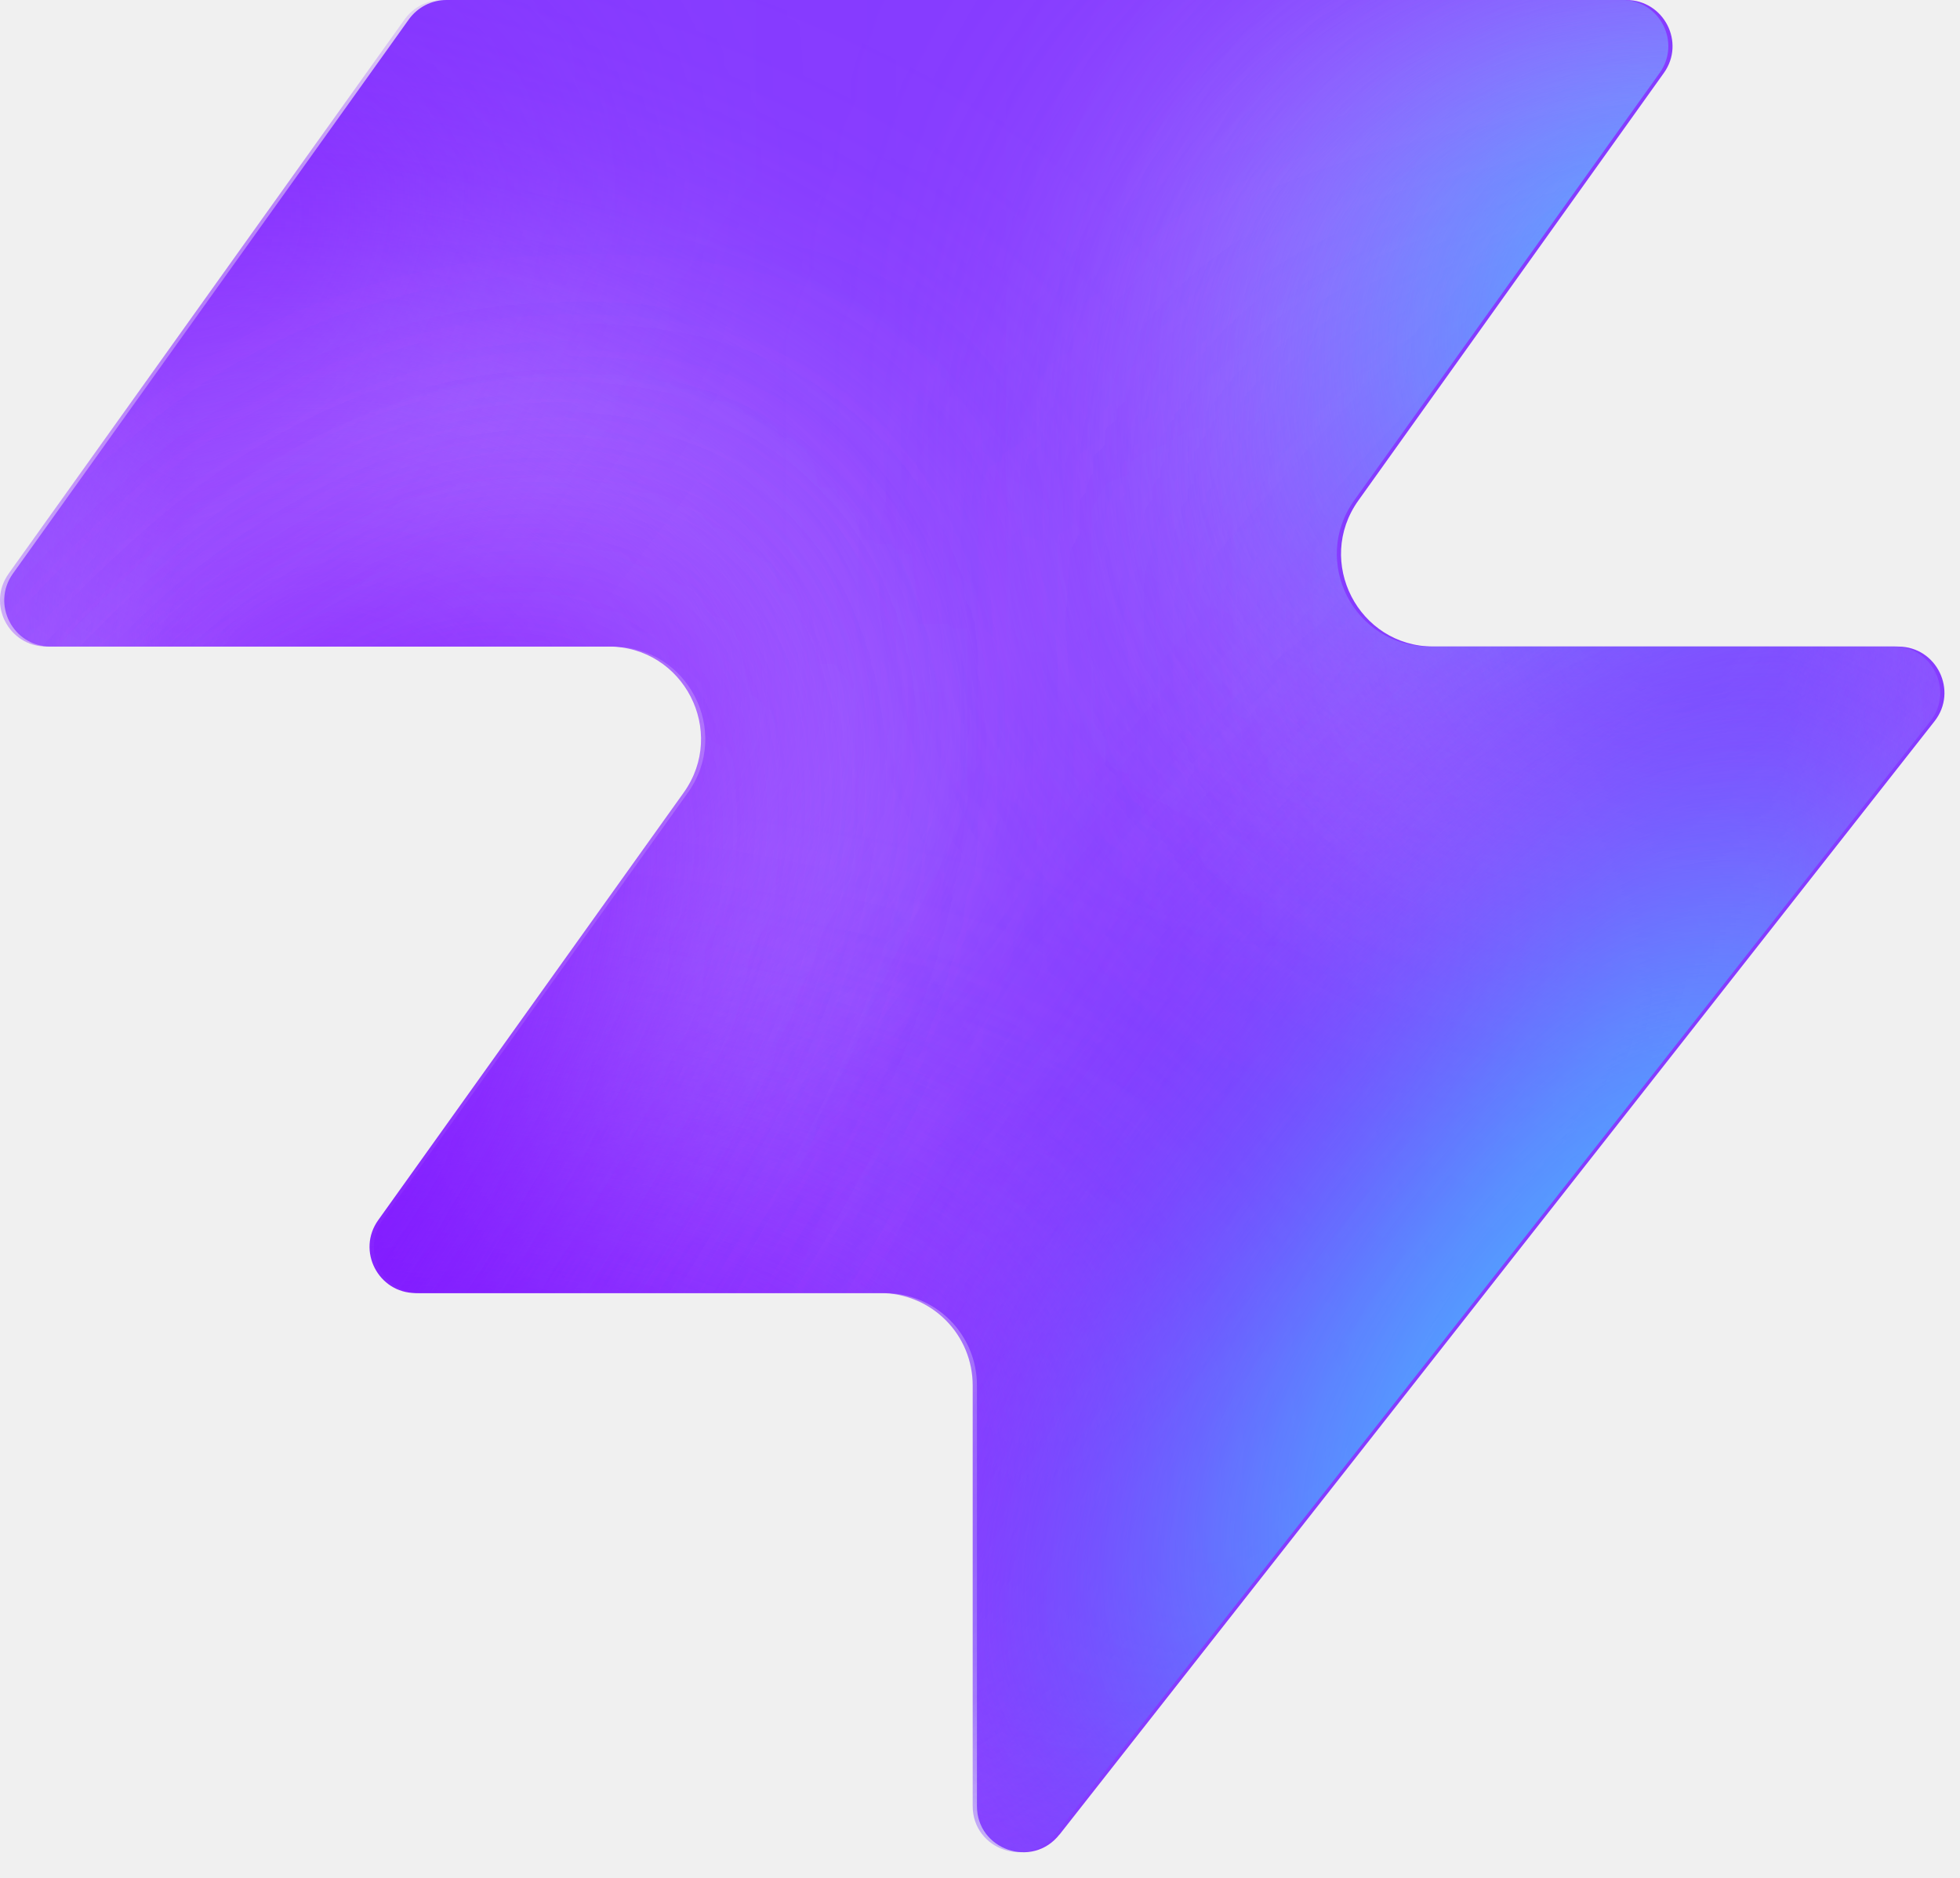
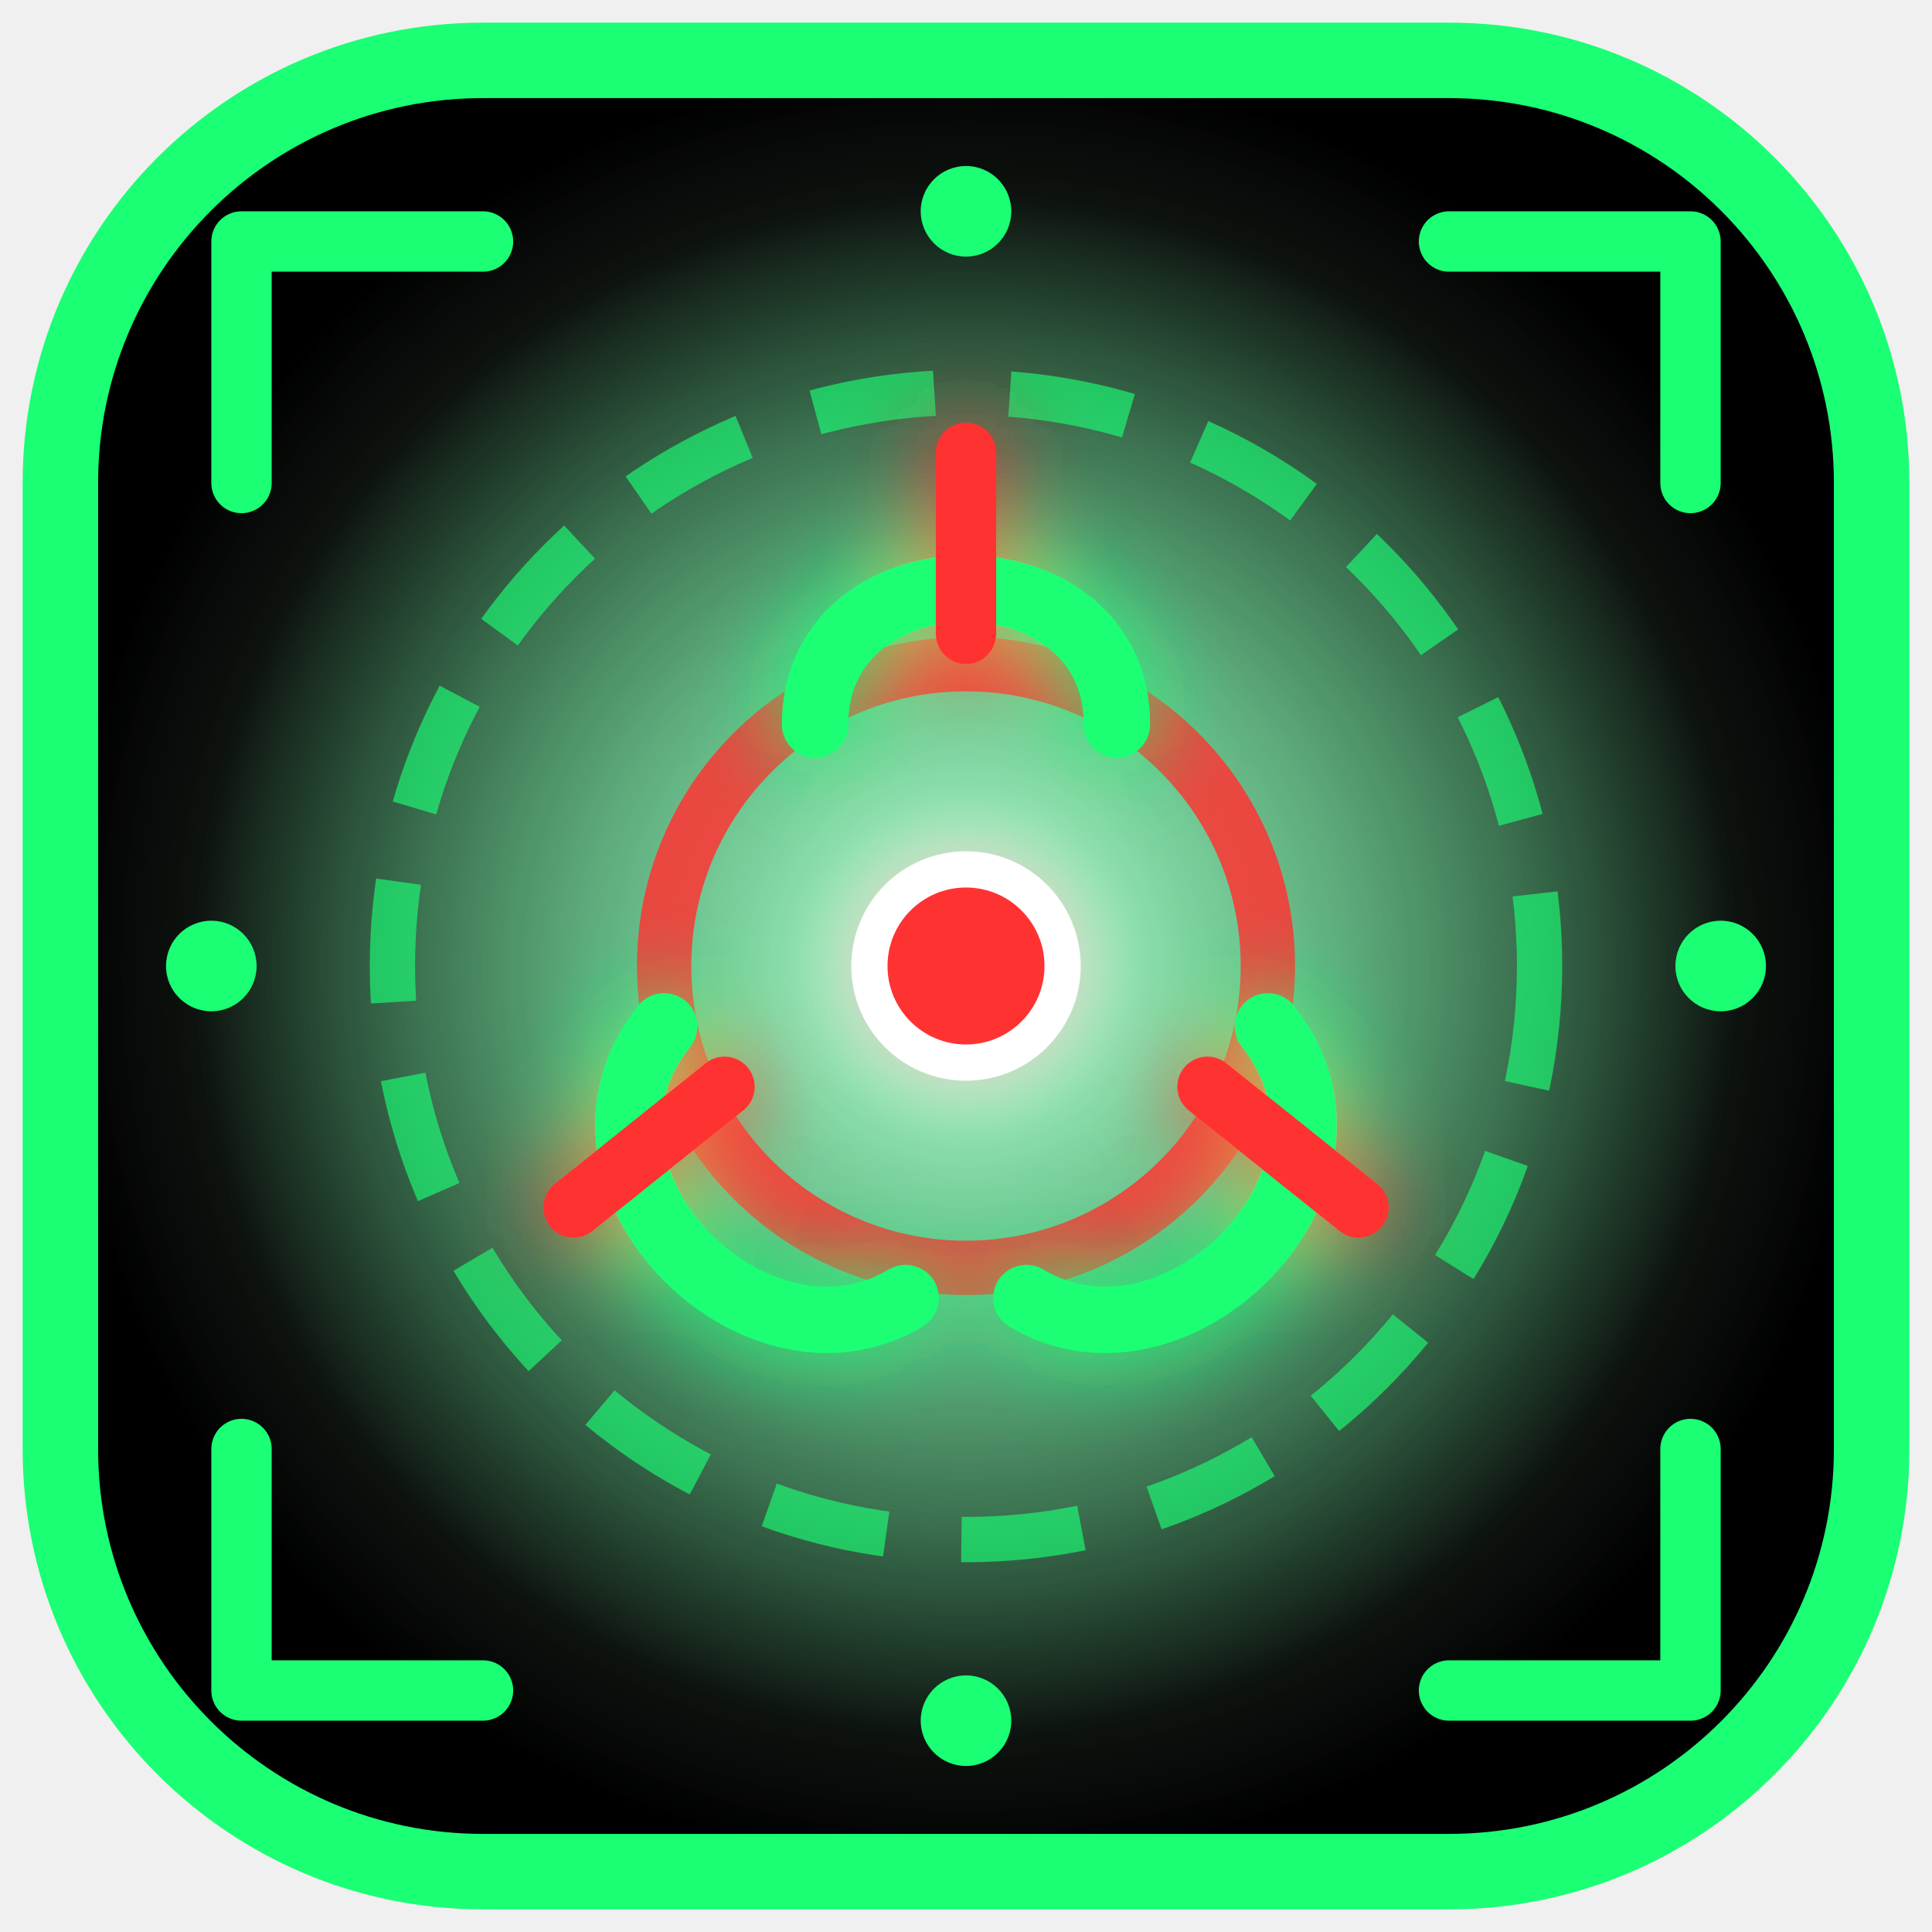
- <svg xmlns="http://www.w3.org/2000/svg" width="48" height="46" fill="none" viewBox="0 0 48 46">
-   <path fill="#863bff" d="M25.946 44.938c-.664.845-2.021.375-2.021-.698V33.937a2.26 2.26 0 0 0-2.262-2.262H10.287c-.92 0-1.456-1.04-.92-1.788l7.48-10.471c1.07-1.497 0-3.578-1.842-3.578H1.237c-.92 0-1.456-1.04-.92-1.788L10.013.474c.214-.297.556-.474.92-.474h28.894c.92 0 1.456 1.04.92 1.788l-7.48 10.471c-1.07 1.498 0 3.579 1.842 3.579h11.377c.943 0 1.473 1.088.89 1.83L25.947 44.94z" style="fill:#863bff;fill:color(display-p3 .525 .23 1);fill-opacity:1" />
-   <mask id="a" width="48" height="46" x="0" y="0" maskUnits="userSpaceOnUse" style="mask-type:alpha">
-     <path fill="#000" d="M25.842 44.938c-.664.844-2.021.375-2.021-.698V33.937a2.26 2.26 0 0 0-2.262-2.262H10.183c-.92 0-1.456-1.04-.92-1.788l7.48-10.471c1.07-1.498 0-3.579-1.842-3.579H1.133c-.92 0-1.456-1.04-.92-1.787L9.91.473c.214-.297.556-.474.92-.474h28.894c.92 0 1.456 1.04.92 1.788l-7.48 10.471c-1.07 1.498 0 3.578 1.842 3.578h11.377c.943 0 1.473 1.088.89 1.832L25.843 44.94z" style="fill:#000;fill-opacity:1" />
-   </mask>
-   <g mask="url(#a)">
-     <g filter="url(#b)">
-       <ellipse cx="5.508" cy="14.704" fill="#ede6ff" rx="5.508" ry="14.704" style="fill:#ede6ff;fill:color(display-p3 .927 .903 1);fill-opacity:1" transform="matrix(.00324 1 1 -.00324 -4.47 31.516)" />
-     </g>
-     <g filter="url(#c)">
-       <ellipse cx="10.399" cy="29.851" fill="#ede6ff" rx="10.399" ry="29.851" style="fill:#ede6ff;fill:color(display-p3 .927 .903 1);fill-opacity:1" transform="matrix(.00324 1 1 -.00324 -39.328 7.883)" />
-     </g>
-     <g filter="url(#d)">
-       <ellipse cx="5.508" cy="30.487" fill="#7e14ff" rx="5.508" ry="30.487" style="fill:#7e14ff;fill:color(display-p3 .492 .077 1);fill-opacity:1" transform="rotate(89.814 -25.913 -14.639)scale(1 -1)" />
-     </g>
-     <g filter="url(#e)">
-       <ellipse cx="5.508" cy="30.599" fill="#7e14ff" rx="5.508" ry="30.599" style="fill:#7e14ff;fill:color(display-p3 .492 .077 1);fill-opacity:1" transform="rotate(89.814 -32.644 -3.334)scale(1 -1)" />
-     </g>
-     <g filter="url(#f)">
-       <ellipse cx="5.508" cy="30.599" fill="#7e14ff" rx="5.508" ry="30.599" style="fill:#7e14ff;fill:color(display-p3 .492 .077 1);fill-opacity:1" transform="matrix(.00324 1 1 -.00324 -34.34 30.47)" />
-     </g>
-     <g filter="url(#g)">
-       <ellipse cx="14.072" cy="22.078" fill="#ede6ff" rx="14.072" ry="22.078" style="fill:#ede6ff;fill:color(display-p3 .927 .903 1);fill-opacity:1" transform="rotate(93.35 24.506 48.493)scale(-1 1)" />
-     </g>
-     <g filter="url(#h)">
-       <ellipse cx="3.47" cy="21.501" fill="#7e14ff" rx="3.47" ry="21.501" style="fill:#7e14ff;fill:color(display-p3 .492 .077 1);fill-opacity:1" transform="rotate(89.009 28.708 47.59)scale(-1 1)" />
-     </g>
-     <g filter="url(#i)">
-       <ellipse cx="3.47" cy="21.501" fill="#7e14ff" rx="3.47" ry="21.501" style="fill:#7e14ff;fill:color(display-p3 .492 .077 1);fill-opacity:1" transform="rotate(89.009 28.708 47.59)scale(-1 1)" />
-     </g>
-     <g filter="url(#j)">
-       <ellipse cx=".387" cy="8.972" fill="#7e14ff" rx="4.407" ry="29.108" style="fill:#7e14ff;fill:color(display-p3 .492 .077 1);fill-opacity:1" transform="rotate(39.51 .387 8.972)" />
-     </g>
-     <g filter="url(#k)">
-       <ellipse cx="47.523" cy="-6.092" fill="#7e14ff" rx="4.407" ry="29.108" style="fill:#7e14ff;fill:color(display-p3 .492 .077 1);fill-opacity:1" transform="rotate(37.892 47.523 -6.092)" />
-     </g>
-     <g filter="url(#l)">
-       <ellipse cx="41.412" cy="6.333" fill="#47bfff" rx="5.971" ry="9.665" style="fill:#47bfff;fill:color(display-p3 .28 .748 1);fill-opacity:1" transform="rotate(37.892 41.412 6.333)" />
-     </g>
-     <g filter="url(#m)">
-       <ellipse cx="-1.879" cy="38.332" fill="#7e14ff" rx="4.407" ry="29.108" style="fill:#7e14ff;fill:color(display-p3 .492 .077 1);fill-opacity:1" transform="rotate(37.892 -1.88 38.332)" />
-     </g>
-     <g filter="url(#n)">
-       <ellipse cx="-1.879" cy="38.332" fill="#7e14ff" rx="4.407" ry="29.108" style="fill:#7e14ff;fill:color(display-p3 .492 .077 1);fill-opacity:1" transform="rotate(37.892 -1.88 38.332)" />
-     </g>
-     <g filter="url(#o)">
-       <ellipse cx="35.651" cy="29.907" fill="#7e14ff" rx="4.407" ry="29.108" style="fill:#7e14ff;fill:color(display-p3 .492 .077 1);fill-opacity:1" transform="rotate(37.892 35.651 29.907)" />
-     </g>
-     <g filter="url(#p)">
-       <ellipse cx="38.418" cy="32.4" fill="#47bfff" rx="5.971" ry="15.297" style="fill:#47bfff;fill:color(display-p3 .28 .748 1);fill-opacity:1" transform="rotate(37.892 38.418 32.4)" />
-     </g>
-   </g>
+ <svg xmlns="http://www.w3.org/2000/svg" viewBox="0 0 64 64" width="64" height="64" fill="none">
  <defs>
-     <filter id="b" width="60.045" height="41.654" x="-19.77" y="16.149" color-interpolation-filters="sRGB" filterUnits="userSpaceOnUse">
-       <feFlood flood-opacity="0" result="BackgroundImageFix" />
-       <feBlend in="SourceGraphic" in2="BackgroundImageFix" result="shape" />
-       <feGaussianBlur result="effect1_foregroundBlur_2002_17158" stdDeviation="7.659" />
-     </filter>
-     <filter id="c" width="90.34" height="51.437" x="-54.613" y="-7.533" color-interpolation-filters="sRGB" filterUnits="userSpaceOnUse">
-       <feFlood flood-opacity="0" result="BackgroundImageFix" />
-       <feBlend in="SourceGraphic" in2="BackgroundImageFix" result="shape" />
-       <feGaussianBlur result="effect1_foregroundBlur_2002_17158" stdDeviation="7.659" />
-     </filter>
-     <filter id="d" width="79.355" height="29.4" x="-49.64" y="2.03" color-interpolation-filters="sRGB" filterUnits="userSpaceOnUse">
-       <feFlood flood-opacity="0" result="BackgroundImageFix" />
-       <feBlend in="SourceGraphic" in2="BackgroundImageFix" result="shape" />
-       <feGaussianBlur result="effect1_foregroundBlur_2002_17158" stdDeviation="4.596" />
-     </filter>
-     <filter id="e" width="79.579" height="29.4" x="-45.045" y="20.029" color-interpolation-filters="sRGB" filterUnits="userSpaceOnUse">
-       <feFlood flood-opacity="0" result="BackgroundImageFix" />
-       <feBlend in="SourceGraphic" in2="BackgroundImageFix" result="shape" />
-       <feGaussianBlur result="effect1_foregroundBlur_2002_17158" stdDeviation="4.596" />
-     </filter>
-     <filter id="f" width="79.579" height="29.4" x="-43.513" y="21.178" color-interpolation-filters="sRGB" filterUnits="userSpaceOnUse">
-       <feFlood flood-opacity="0" result="BackgroundImageFix" />
-       <feBlend in="SourceGraphic" in2="BackgroundImageFix" result="shape" />
-       <feGaussianBlur result="effect1_foregroundBlur_2002_17158" stdDeviation="4.596" />
-     </filter>
-     <filter id="g" width="74.749" height="58.852" x="15.756" y="-17.901" color-interpolation-filters="sRGB" filterUnits="userSpaceOnUse">
-       <feFlood flood-opacity="0" result="BackgroundImageFix" />
-       <feBlend in="SourceGraphic" in2="BackgroundImageFix" result="shape" />
-       <feGaussianBlur result="effect1_foregroundBlur_2002_17158" stdDeviation="7.659" />
-     </filter>
-     <filter id="h" width="61.377" height="25.362" x="23.548" y="2.284" color-interpolation-filters="sRGB" filterUnits="userSpaceOnUse">
-       <feFlood flood-opacity="0" result="BackgroundImageFix" />
-       <feBlend in="SourceGraphic" in2="BackgroundImageFix" result="shape" />
-       <feGaussianBlur result="effect1_foregroundBlur_2002_17158" stdDeviation="4.596" />
-     </filter>
-     <filter id="i" width="61.377" height="25.362" x="23.548" y="2.284" color-interpolation-filters="sRGB" filterUnits="userSpaceOnUse">
-       <feFlood flood-opacity="0" result="BackgroundImageFix" />
-       <feBlend in="SourceGraphic" in2="BackgroundImageFix" result="shape" />
-       <feGaussianBlur result="effect1_foregroundBlur_2002_17158" stdDeviation="4.596" />
-     </filter>
-     <filter id="j" width="56.045" height="63.649" x="-27.636" y="-22.853" color-interpolation-filters="sRGB" filterUnits="userSpaceOnUse">
-       <feFlood flood-opacity="0" result="BackgroundImageFix" />
-       <feBlend in="SourceGraphic" in2="BackgroundImageFix" result="shape" />
-       <feGaussianBlur result="effect1_foregroundBlur_2002_17158" stdDeviation="4.596" />
-     </filter>
-     <filter id="k" width="54.814" height="64.646" x="20.116" y="-38.415" color-interpolation-filters="sRGB" filterUnits="userSpaceOnUse">
-       <feFlood flood-opacity="0" result="BackgroundImageFix" />
-       <feBlend in="SourceGraphic" in2="BackgroundImageFix" result="shape" />
-       <feGaussianBlur result="effect1_foregroundBlur_2002_17158" stdDeviation="4.596" />
-     </filter>
-     <filter id="l" width="33.541" height="35.313" x="24.641" y="-11.323" color-interpolation-filters="sRGB" filterUnits="userSpaceOnUse">
-       <feFlood flood-opacity="0" result="BackgroundImageFix" />
-       <feBlend in="SourceGraphic" in2="BackgroundImageFix" result="shape" />
-       <feGaussianBlur result="effect1_foregroundBlur_2002_17158" stdDeviation="4.596" />
-     </filter>
-     <filter id="m" width="54.814" height="64.646" x="-29.286" y="6.009" color-interpolation-filters="sRGB" filterUnits="userSpaceOnUse">
-       <feFlood flood-opacity="0" result="BackgroundImageFix" />
-       <feBlend in="SourceGraphic" in2="BackgroundImageFix" result="shape" />
-       <feGaussianBlur result="effect1_foregroundBlur_2002_17158" stdDeviation="4.596" />
-     </filter>
-     <filter id="n" width="54.814" height="64.646" x="-29.286" y="6.009" color-interpolation-filters="sRGB" filterUnits="userSpaceOnUse">
-       <feFlood flood-opacity="0" result="BackgroundImageFix" />
-       <feBlend in="SourceGraphic" in2="BackgroundImageFix" result="shape" />
-       <feGaussianBlur result="effect1_foregroundBlur_2002_17158" stdDeviation="4.596" />
-     </filter>
-     <filter id="o" width="54.814" height="64.646" x="8.244" y="-2.416" color-interpolation-filters="sRGB" filterUnits="userSpaceOnUse">
-       <feFlood flood-opacity="0" result="BackgroundImageFix" />
-       <feBlend in="SourceGraphic" in2="BackgroundImageFix" result="shape" />
-       <feGaussianBlur result="effect1_foregroundBlur_2002_17158" stdDeviation="4.596" />
-     </filter>
-     <filter id="p" width="39.409" height="43.623" x="18.713" y="10.588" color-interpolation-filters="sRGB" filterUnits="userSpaceOnUse">
-       <feFlood flood-opacity="0" result="BackgroundImageFix" />
-       <feBlend in="SourceGraphic" in2="BackgroundImageFix" result="shape" />
-       <feGaussianBlur result="effect1_foregroundBlur_2002_17158" stdDeviation="4.596" />
+     <radialGradient id="nodezero-glow" cx="50%" cy="50%" r="50%">
+       <stop offset="0%" stop-color="#1aff74" stop-opacity="0.35" />
+       <stop offset="85%" stop-color="#020804" stop-opacity="0.95" />
+       <stop offset="100%" stop-color="#000000" stop-opacity="1" />
+     </radialGradient>
+     <filter id="badge-glow" x="-20%" y="-20%" width="140%" height="140%">
+       <feGaussianBlur stdDeviation="1.5" result="blur" />
+       <feComposite in="SourceGraphic" in2="blur" operator="over" />
    </filter>
  </defs>
+   <rect x="2" y="2" width="60" height="60" rx="14" fill="url(#nodezero-glow)" stroke="#1aff74" stroke-width="2.5" />
+   <path d="M 8 16 L 8 8 L 16 8" stroke="#1aff74" stroke-width="2" stroke-linecap="round" stroke-linejoin="round" />
+   <path d="M 48 8 L 56 8 L 56 16" stroke="#1aff74" stroke-width="2" stroke-linecap="round" stroke-linejoin="round" />
+   <path d="M 56 48 L 56 56 L 48 56" stroke="#1aff74" stroke-width="2" stroke-linecap="round" stroke-linejoin="round" />
+   <path d="M 16 56 L 8 56 L 8 48" stroke="#1aff74" stroke-width="2" stroke-linecap="round" stroke-linejoin="round" />
+   <circle cx="32" cy="32" r="19" stroke="#1aff74" stroke-width="1.5" stroke-dasharray="4 2.5" opacity="0.65" />
+   <circle cx="32" cy="32" r="10" stroke="#ff3333" stroke-width="1.8" opacity="0.85" />
+   <g filter="url(#badge-glow)" stroke="#1aff74" stroke-width="2.2" stroke-linecap="round" stroke-linejoin="round" fill="none">
+     <circle cx="32" cy="32" r="3.2" fill="#ff3333" stroke="#ffffff" stroke-width="1.2" />
+     <path d="M 27 24 C 27 18 37 18 37 24" />
+     <path d="M 32 15 L 32 21" stroke="#ff3333" stroke-width="2" />
+     <path d="M 22 34 C 18 39 25 46 30 43" />
+     <path d="M 19 40 L 24 36" stroke="#ff3333" stroke-width="2" />
+     <path d="M 42 34 C 46 39 39 46 34 43" />
+     <path d="M 45 40 L 40 36" stroke="#ff3333" stroke-width="2" />
+   </g>
+   <circle cx="32" cy="7" r="1.5" fill="#1aff74" />
+   <circle cx="57" cy="32" r="1.5" fill="#1aff74" />
+   <circle cx="32" cy="57" r="1.5" fill="#1aff74" />
+   <circle cx="7" cy="32" r="1.5" fill="#1aff74" />
</svg>
